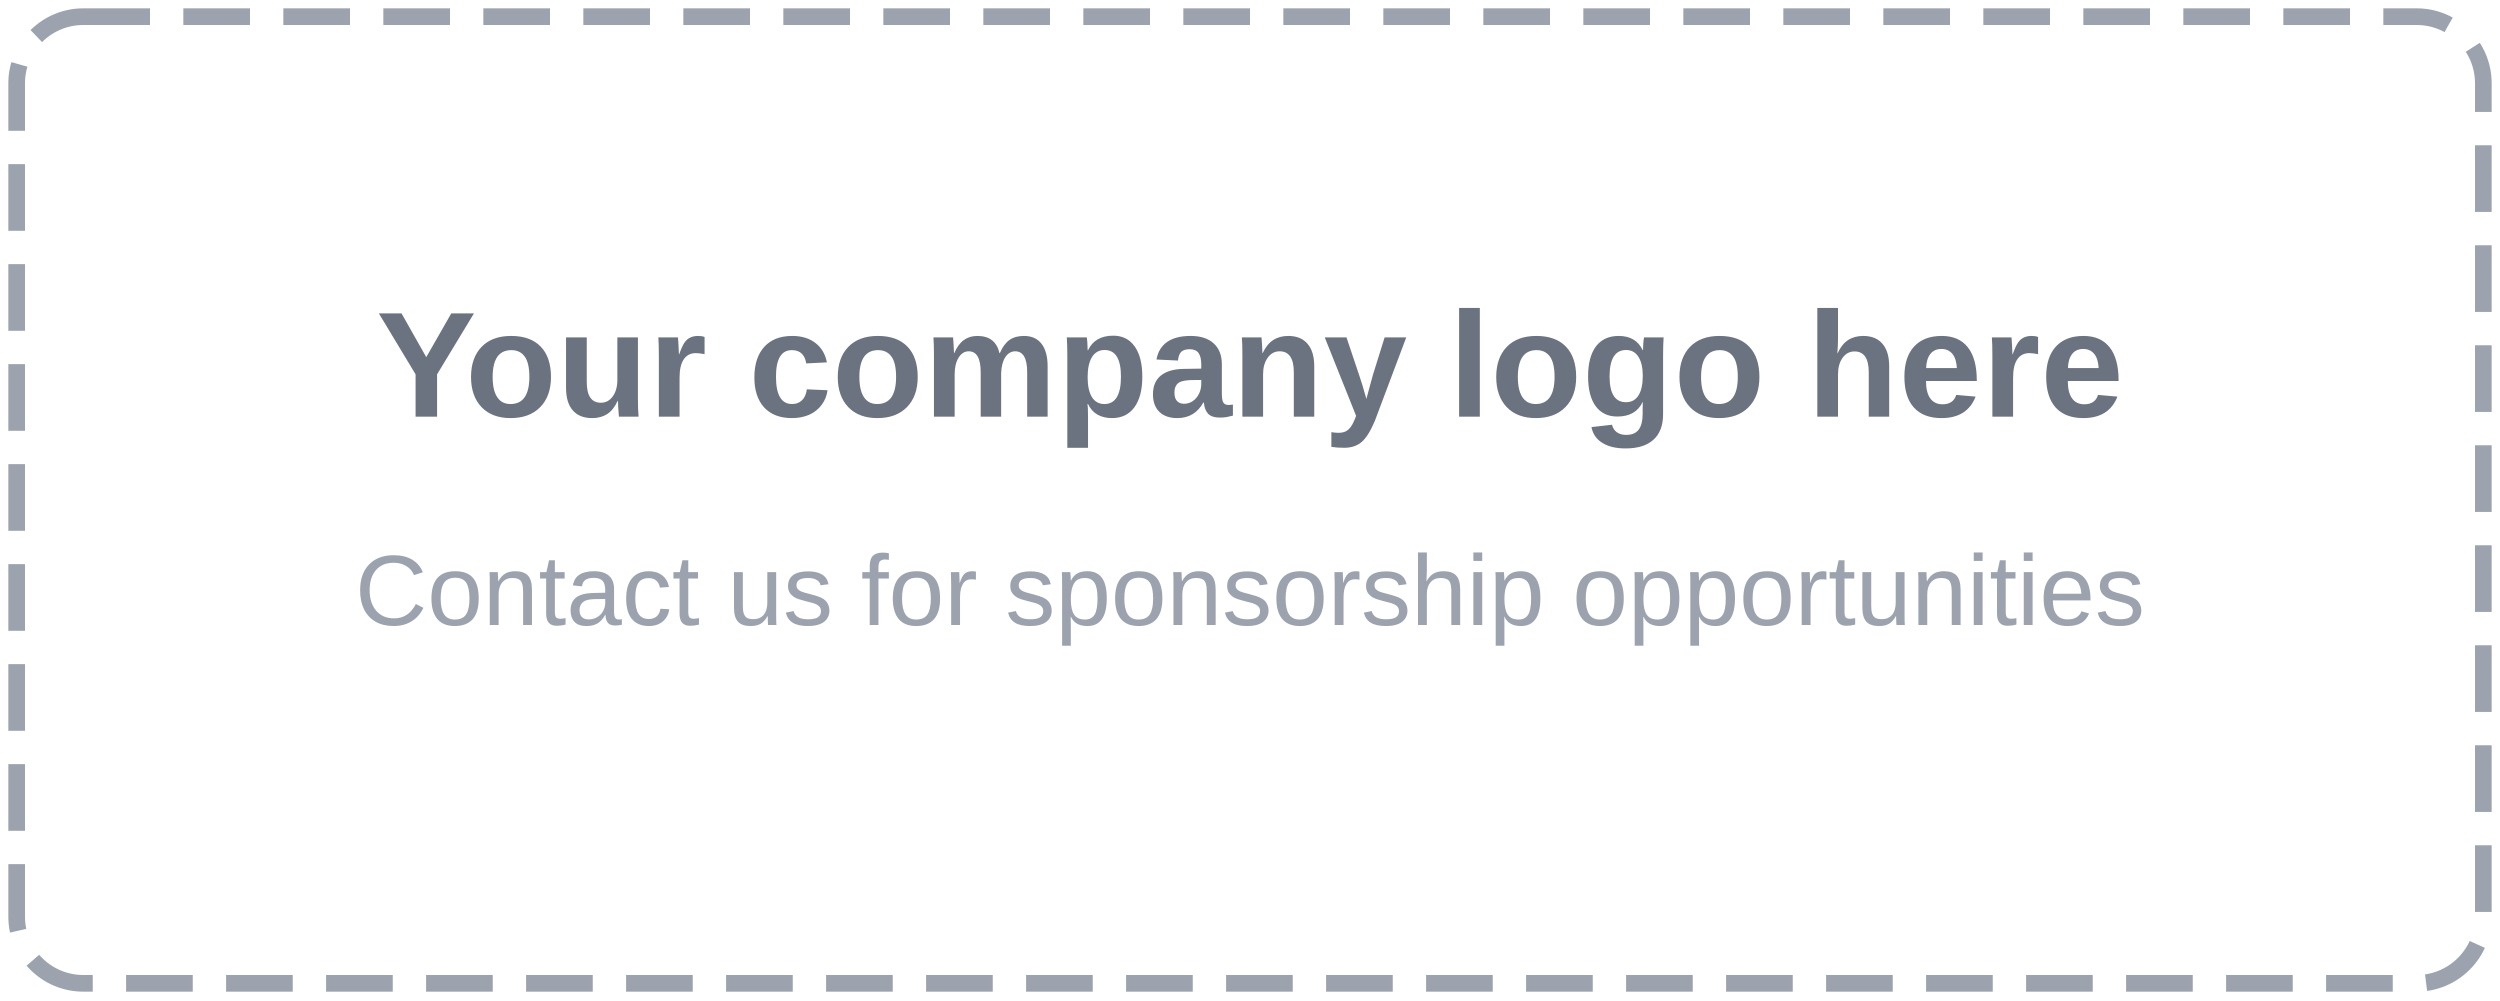
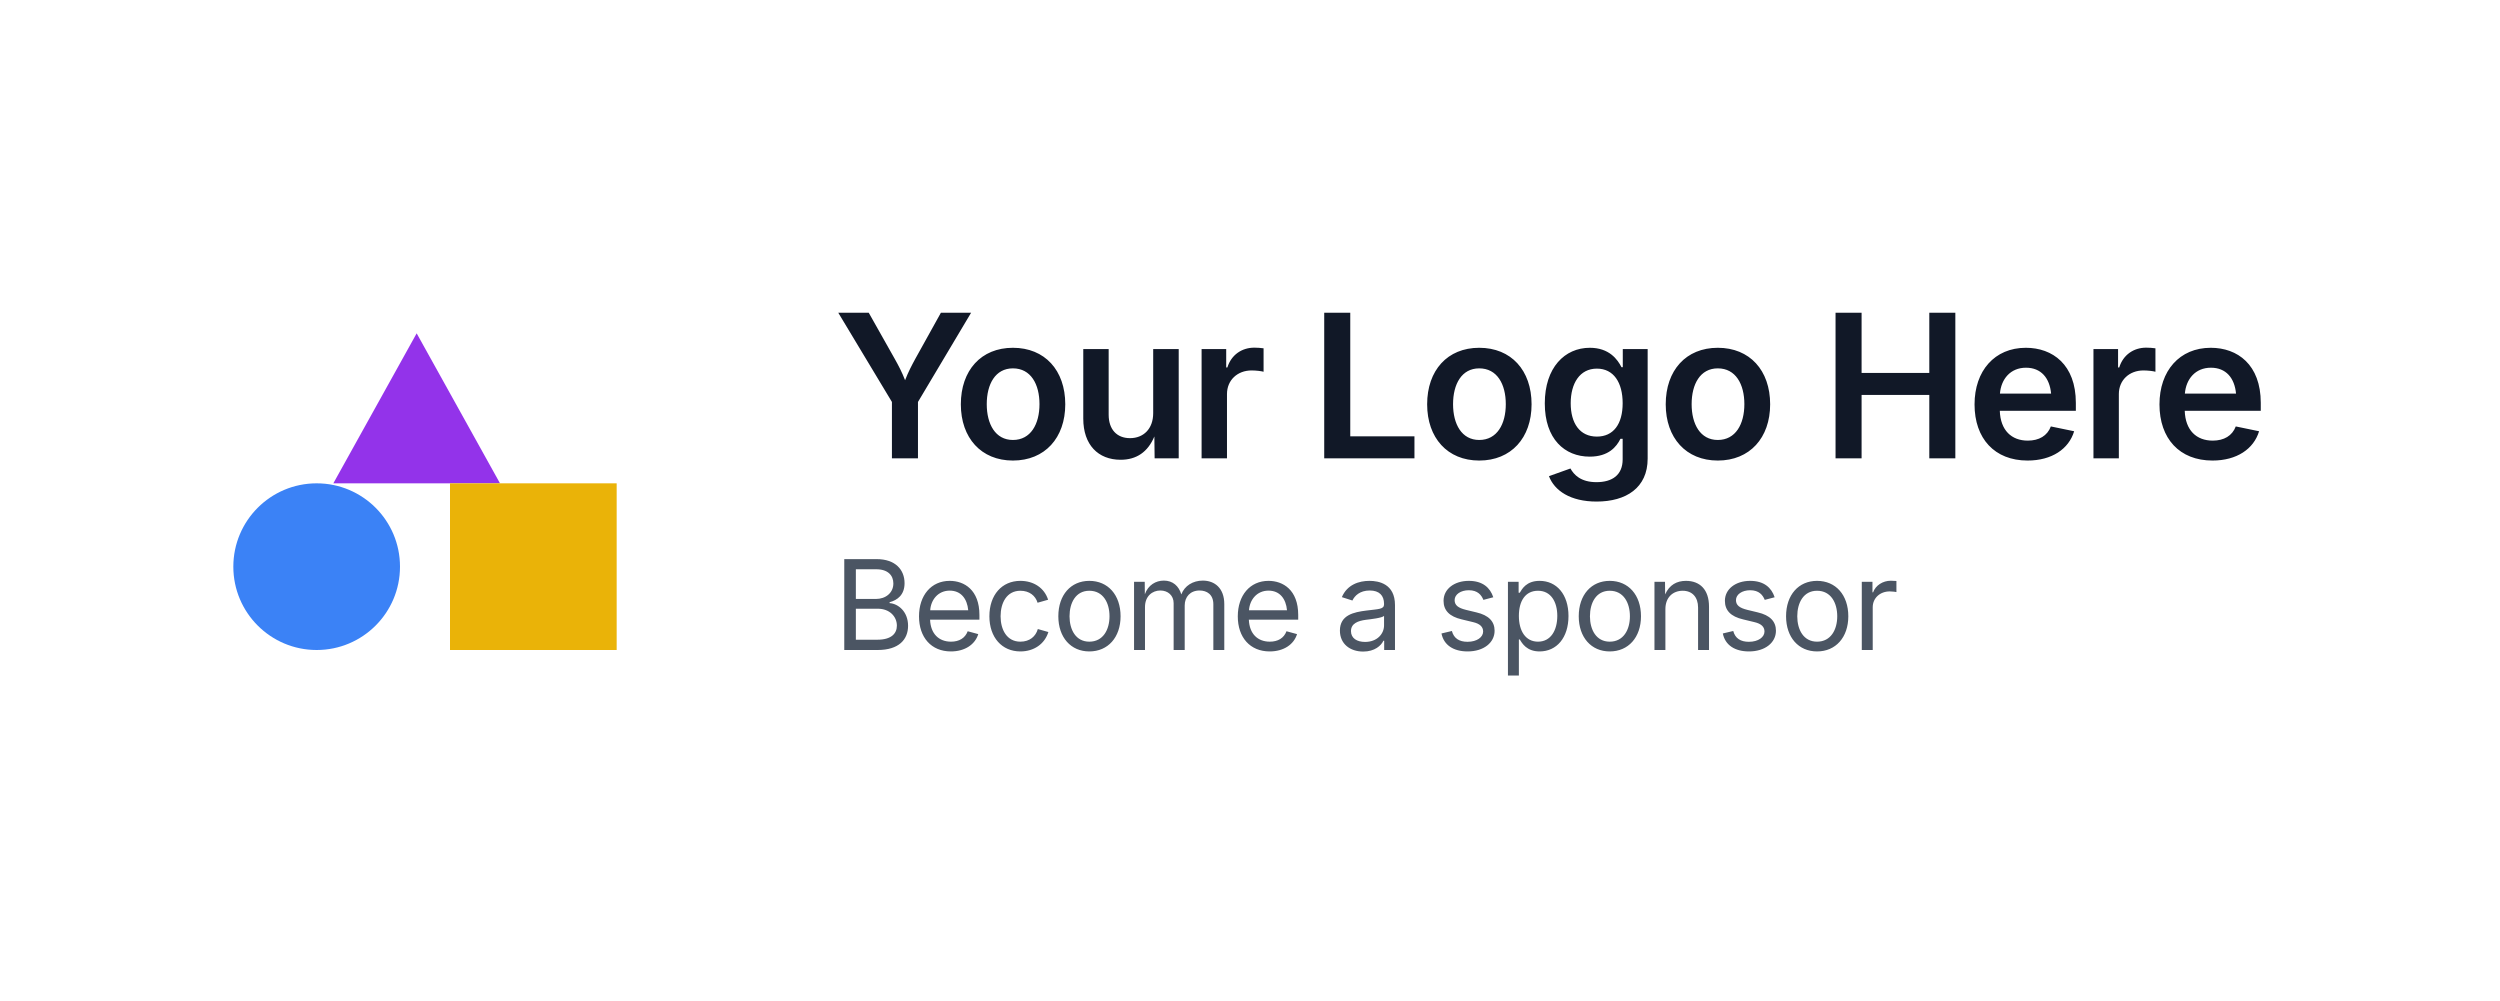
<svg xmlns="http://www.w3.org/2000/svg" width="300" height="120" viewBox="0 0 300 120" fill="none">
-   <rect x="2" y="2" width="296" height="116" rx="8" stroke="#9CA3AF" stroke-width="2" stroke-dasharray="8 4" fill="none" />
-   <text x="150" y="50" font-family="Arial, sans-serif" font-size="18" font-weight="600" fill="#6B7280" text-anchor="middle">Your company logo here</text>
-   <text x="150" y="75" font-family="Arial, sans-serif" font-size="12" fill="#9CA3AF" text-anchor="middle">Contact us for sponsorship opportunities</text>
+   <g transform="translate(50, 60)">
+     <polygon points="0,-20 10,-2 -10,-2" fill="#9333EA" />
+     <circle cx="-12" cy="8" r="10" fill="#3B82F6" />
+     <rect x="4" y="-2" width="20" height="20" fill="#EAB308" />
+   </g>
+   <text x="100" y="55" font-family="Ubuntu, system-ui, -apple-system, sans-serif" font-size="24" font-weight="600" fill="#111827" text-anchor="start" letter-spacing="-0.5">Your Logo Here</text>
+   <text x="100" y="78" font-family="Ubuntu, system-ui, -apple-system, sans-serif" font-size="15" fill="#4B5563" text-anchor="start" letter-spacing="-0.3">Become a sponsor</text>
</svg>
